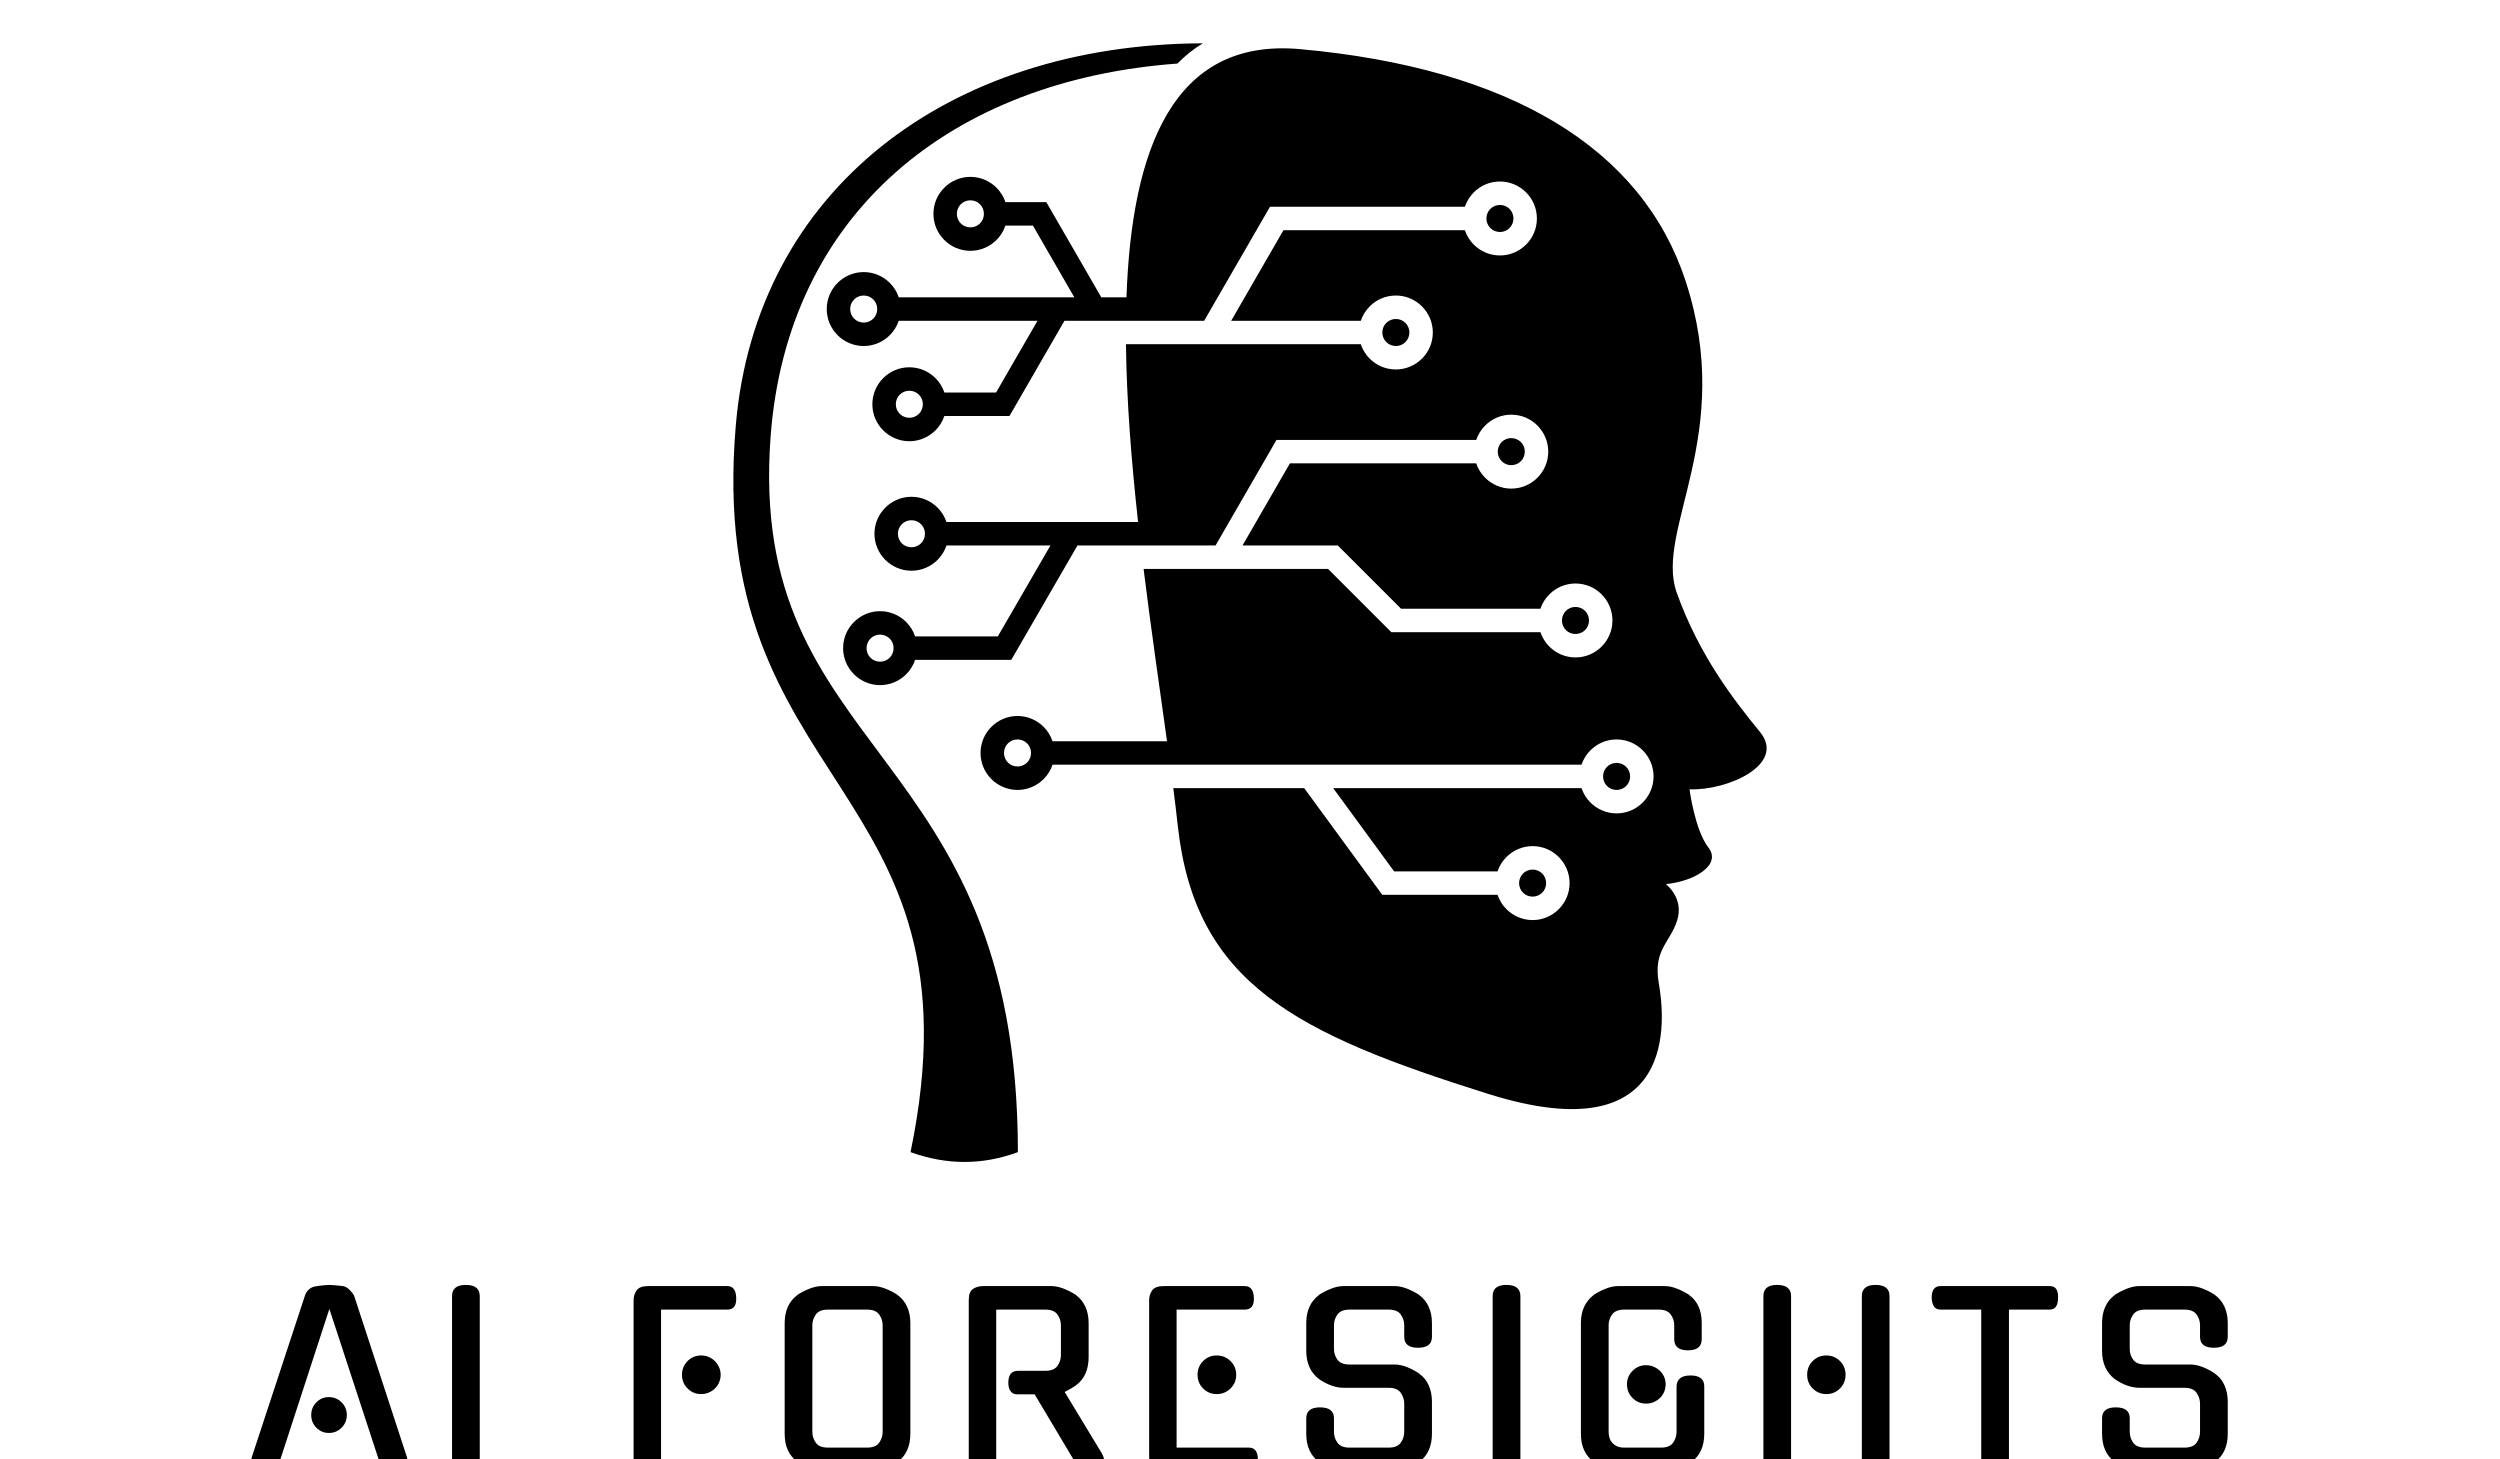
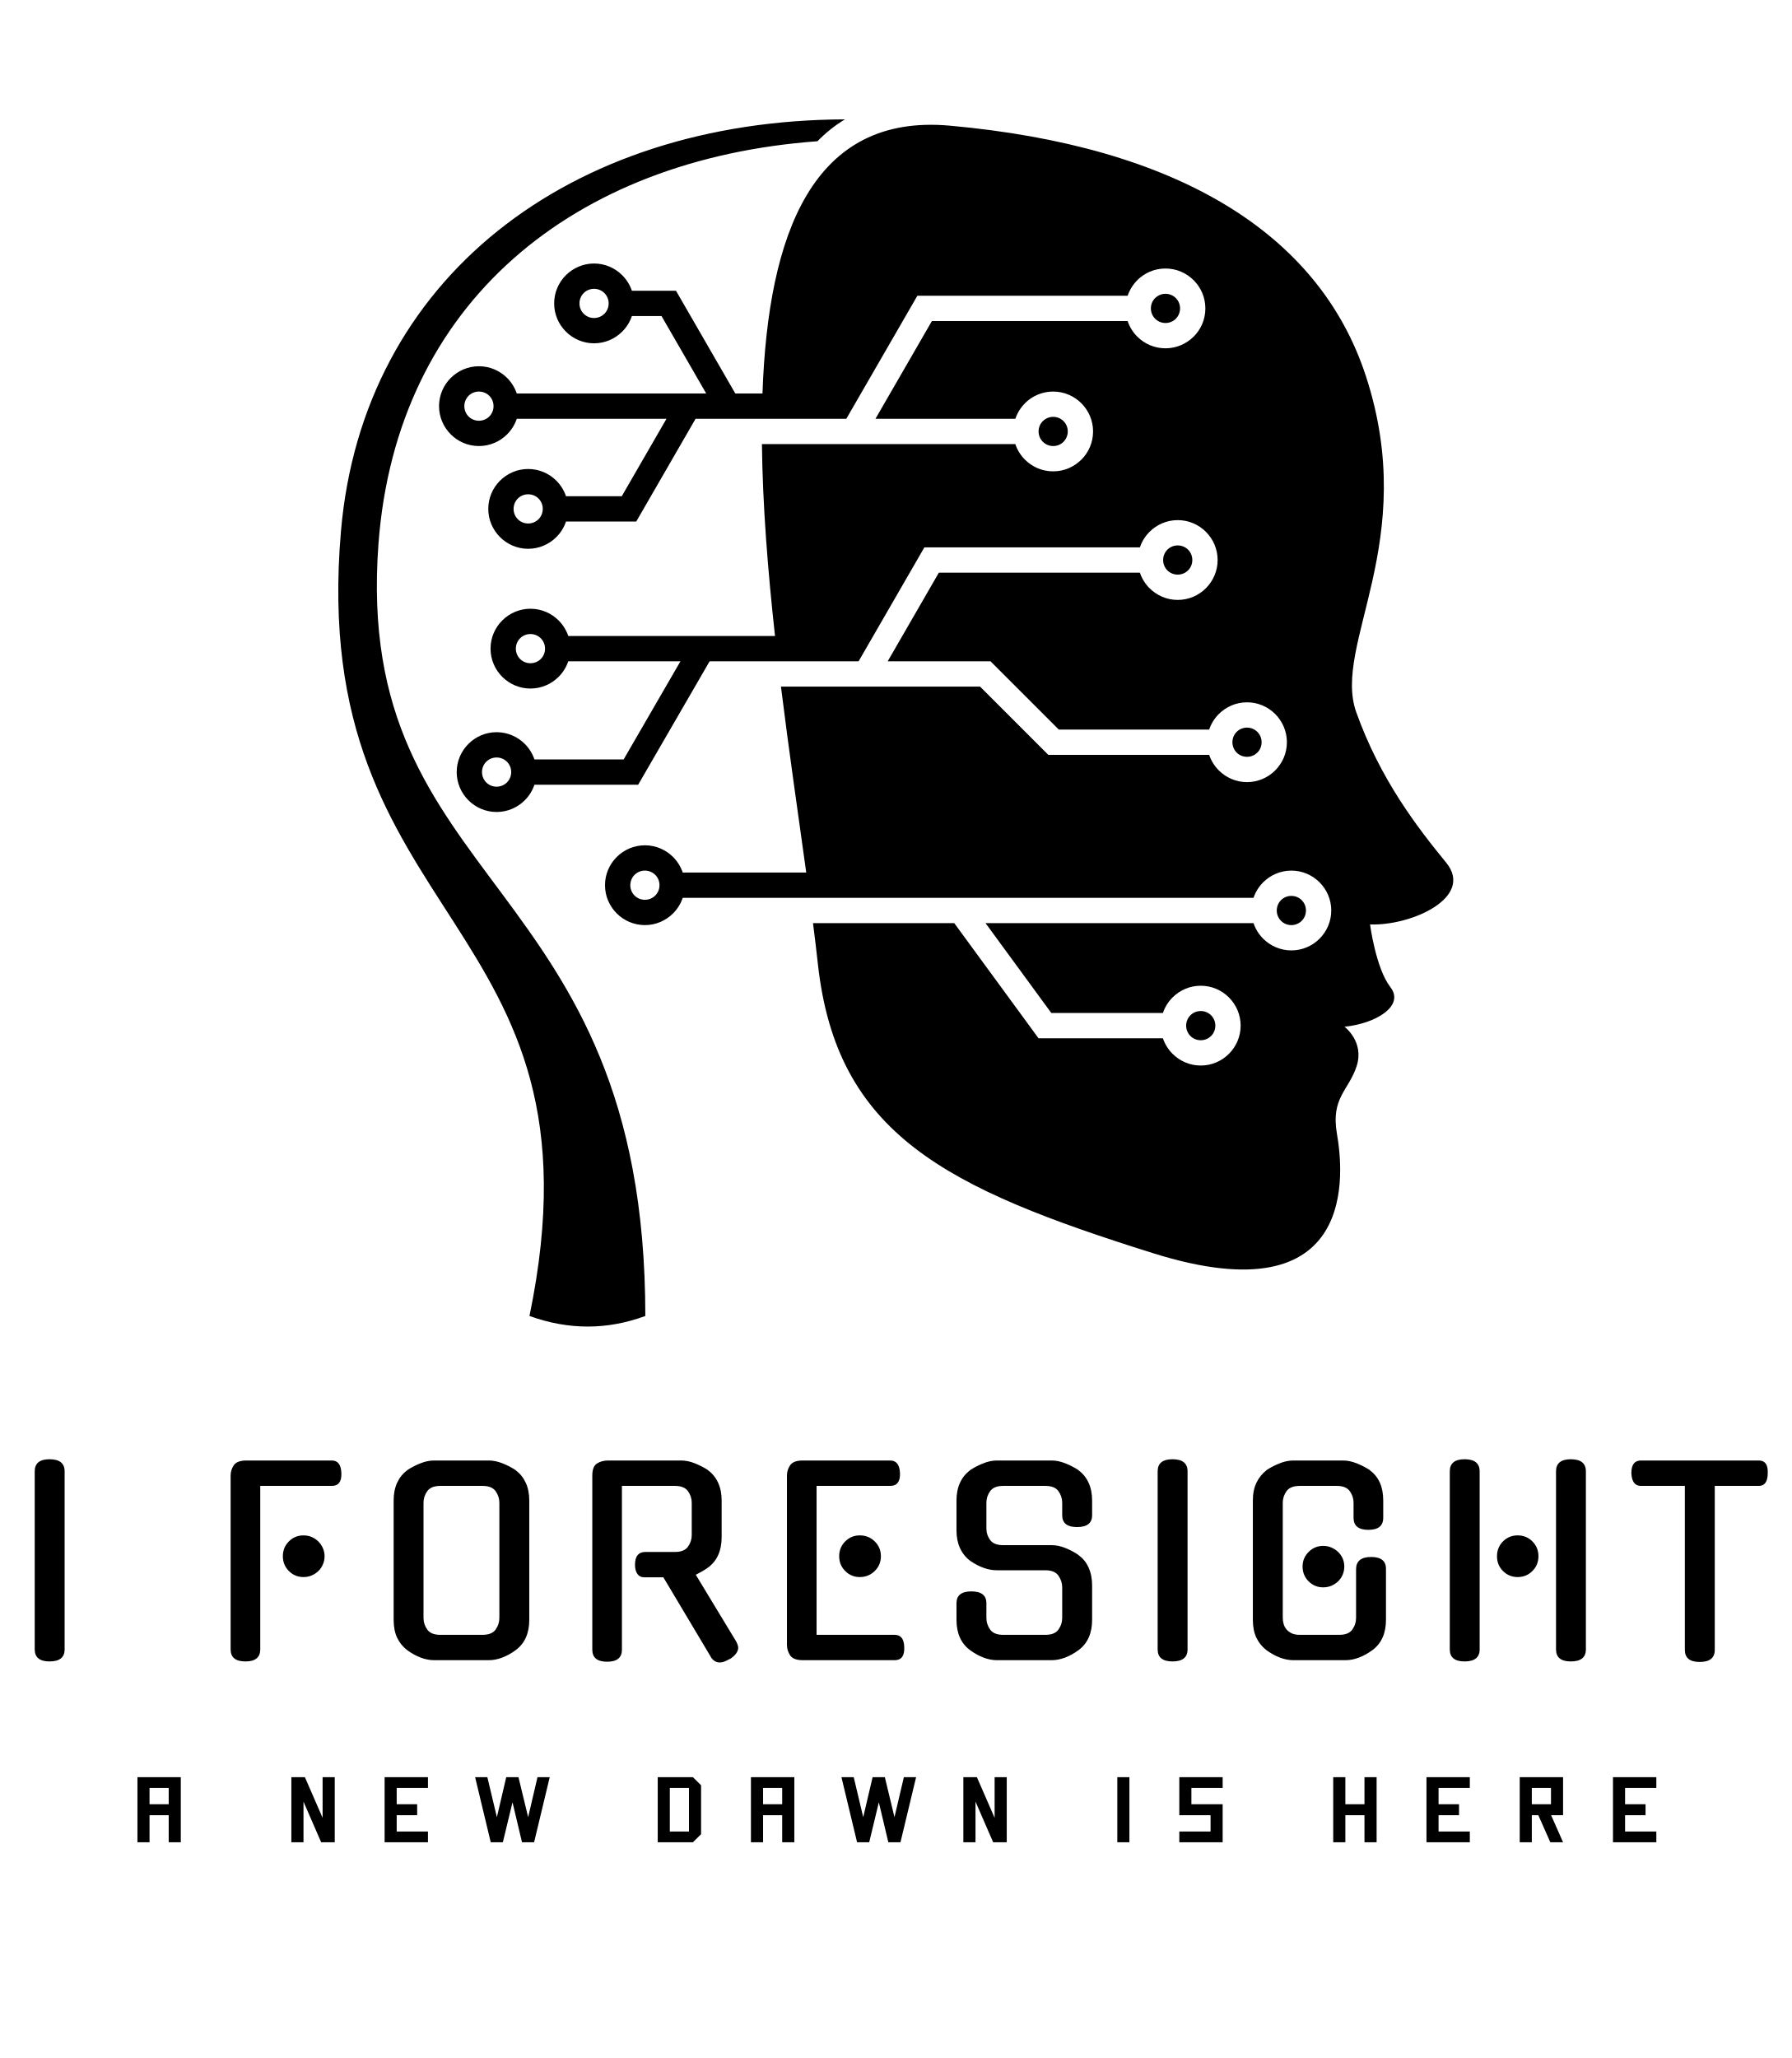
- <svg xmlns="http://www.w3.org/2000/svg" version="1.1" width="960" height="560" viewBox="290 120 700 650" xml:space="preserve">
+ <svg xmlns="http://www.w3.org/2000/svg" version="1.1" viewBox="270 90 740 850" width="740" height="850" xml:space="preserve">
  <defs>
</defs>
  <g transform="matrix(1 0 0 1 640 512)" id="background-logo">

</g>
  <g transform="matrix(1.921154 0 0 1.921154 640 388.6007)" id="logo-logo">
    <g style="" paint-order="stroke">
      <g transform="matrix(1.471335 0 0 1.471335 0 0)">
        <path style="stroke: none; stroke-width: 1; stroke-dasharray: none; stroke-linecap: butt; stroke-dashoffset: 0; stroke-linejoin: miter; stroke-miterlimit: 4; fill: rgb(0,0,0); fill-rule: evenodd; opacity: 1;" paint-order="stroke" transform=" translate(-297.4656, -421.0853)" d="M 305.346 333.808 C 338.412 336.788 359.291 349.389 366.159 370.396 C 374.08 394.626 361.226 409.639 364.749 419.504 C 368.272 429.37 373.717 436.391 377.888 441.488 C 382.057 446.584 372.79 450.754 366.768 450.523 C 366.768 450.523 367.608 456.943 369.741 459.685 C 371.873 462.426 367.608 465.016 363.038 465.472 C 363.038 465.472 365.962 467.654 364.811 471.224 C 363.658 474.794 361.009 475.832 361.931 481.129 C 362.853 486.428 365.359 508.074 335.058 498.56 C 304.755 489.046 288.812 481.185 286.08 456.278 C 285.873 454.391 285.633 452.408 285.369 450.336 L 306.012 450.336 L 318.326 467.159 L 336.5 467.159 C 336.789 468.021 337.276 468.794 337.906 469.424 C 338.965 470.484 340.423 471.14 342.027 471.14 C 343.633 471.14 345.088 470.487 346.144 469.432 C 347.203 468.374 347.858 466.915 347.858 465.31 C 347.858 463.705 347.203 462.247 346.144 461.188 C 345.088 460.132 343.633 459.48 342.027 459.48 C 340.423 459.48 338.965 460.135 337.906 461.195 C 337.276 461.826 336.79 462.599 336.5 463.461 L 320.191 463.461 L 310.583 450.336 L 349.74 450.336 C 350.03 451.199 350.517 451.972 351.146 452.603 C 352.206 453.662 353.664 454.318 355.268 454.318 C 356.873 454.318 358.329 453.665 359.384 452.61 C 360.444 451.55 361.1 450.092 361.1 448.488 C 361.1 446.882 360.444 445.424 359.384 444.365 C 358.329 443.31 356.873 442.658 355.268 442.658 C 353.664 442.658 352.206 443.313 351.146 444.373 C 350.517 445.003 350.03 445.777 349.74 446.639 L 284.885 446.639 L 266.333 446.639 C 266.042 447.503 265.554 448.28 264.92 448.913 C 263.865 449.967 262.409 450.621 260.804 450.621 C 259.2 450.621 257.742 449.964 256.683 448.905 C 255.628 447.85 254.975 446.395 254.975 444.791 C 254.975 443.186 255.628 441.731 256.683 440.675 C 257.742 439.616 259.2 438.96 260.804 438.96 C 262.409 438.96 263.865 439.613 264.92 440.667 C 265.554 441.301 266.042 442.077 266.333 442.942 L 284.381 442.942 C 283.231 434.605 281.867 425.317 280.686 415.771 L 309.779 415.771 L 319.755 425.747 L 343.26 425.747 C 343.55 426.609 344.036 427.382 344.666 428.013 C 345.725 429.072 347.183 429.728 348.787 429.728 C 350.393 429.728 351.849 429.076 352.903 428.02 C 353.963 426.96 354.618 425.502 354.618 423.898 C 354.618 422.292 353.963 420.834 352.903 419.775 C 351.849 418.721 350.393 418.068 348.787 418.068 C 347.183 418.068 345.725 418.724 344.666 419.783 C 344.036 420.414 343.55 421.187 343.26 422.049 L 321.285 422.049 L 311.31 412.074 L 296.284 412.074 L 303.76 399.125 L 333.136 399.125 C 333.426 399.988 333.912 400.761 334.542 401.392 C 335.601 402.451 337.06 403.106 338.663 403.106 C 340.269 403.106 341.725 402.454 342.779 401.399 C 343.839 400.34 344.495 398.882 344.495 397.277 C 344.495 395.671 343.839 394.214 342.779 393.154 C 341.725 392.099 340.269 391.447 338.663 391.447 C 337.06 391.447 335.601 392.103 334.542 393.162 C 333.912 393.792 333.426 394.565 333.136 395.428 L 301.644 395.428 L 292.033 412.074 L 289.619 412.074 L 280.239 412.074 L 270.262 412.074 L 259.819 430.112 L 244.663 430.112 C 244.373 430.976 243.883 431.752 243.25 432.385 C 242.194 433.44 240.739 434.093 239.133 434.093 C 237.529 434.093 236.071 433.437 235.013 432.377 C 233.958 431.323 233.305 429.868 233.305 428.263 C 233.305 426.659 233.958 425.204 235.013 424.148 C 236.071 423.088 237.529 422.433 239.133 422.433 C 240.739 422.433 242.194 423.085 243.25 424.14 C 243.883 424.774 244.373 425.549 244.663 426.415 L 257.698 426.415 L 266 412.074 L 249.608 412.074 C 249.317 412.938 248.828 413.714 248.194 414.347 C 247.139 415.402 245.684 416.055 244.078 416.055 C 242.474 416.055 241.016 415.399 239.958 414.34 C 238.902 413.285 238.25 411.83 238.25 410.225 C 238.25 408.621 238.902 407.166 239.958 406.11 C 241.016 405.051 242.474 404.395 244.078 404.395 C 245.684 404.395 247.139 405.048 248.194 406.103 C 248.828 406.736 249.317 407.512 249.608 408.376 L 279.818 408.376 C 278.773 398.88 278.008 389.312 277.906 380.339 L 314.934 380.339 C 315.224 381.205 315.711 381.981 316.342 382.613 C 317.397 383.667 318.854 384.32 320.464 384.32 C 322.067 384.32 323.524 383.666 324.583 382.608 L 324.587 382.613 C 325.642 381.558 326.294 380.1 326.294 378.49 C 326.294 376.89 325.642 375.434 324.587 374.375 L 324.579 374.368 C 323.521 373.313 322.065 372.661 320.464 372.661 C 318.854 372.661 317.397 373.313 316.342 374.368 L 316.346 374.372 C 315.714 375.004 315.227 375.779 314.937 376.642 L 294.496 376.642 L 302.742 362.36 L 331.345 362.36 C 331.634 363.227 332.121 364.002 332.753 364.633 C 333.808 365.688 335.266 366.341 336.875 366.341 C 338.478 366.341 339.935 365.687 340.993 364.63 L 340.997 364.633 C 342.052 363.579 342.704 362.121 342.704 360.511 C 342.704 358.911 342.052 357.455 340.997 356.396 L 340.989 356.39 C 339.931 355.334 338.476 354.682 336.875 354.682 C 335.266 354.682 333.808 355.334 332.753 356.39 L 332.756 356.393 C 332.125 357.026 331.637 357.8 331.347 358.663 L 300.618 358.663 L 290.237 376.642 L 286.77 376.642 L 277.904 376.642 L 268.208 376.642 L 259.541 391.653 L 249.277 391.653 C 248.986 392.518 248.498 393.294 247.863 393.927 C 246.809 394.982 245.353 395.635 243.747 395.635 C 242.143 395.635 240.686 394.979 239.626 393.919 C 238.572 392.864 237.919 391.409 237.919 389.805 C 237.919 388.201 238.572 386.745 239.626 385.69 C 240.686 384.63 242.143 383.975 243.747 383.975 C 245.353 383.975 246.809 384.627 247.863 385.682 C 248.498 386.316 248.986 387.092 249.277 387.956 L 257.425 387.956 L 263.958 376.642 L 242.082 376.642 C 241.791 377.506 241.302 378.282 240.668 378.916 C 239.613 379.97 238.157 380.623 236.552 380.623 C 234.948 380.623 233.49 379.967 232.431 378.908 C 231.376 377.853 230.724 376.397 230.724 374.793 C 230.724 373.188 231.376 371.733 232.431 370.678 C 233.49 369.619 234.948 368.963 236.552 368.963 C 238.157 368.963 239.613 369.616 240.668 370.67 C 241.302 371.304 241.791 372.08 242.082 372.944 L 269.766 372.944 L 263.234 361.63 L 258.904 361.63 C 258.613 362.495 258.124 363.271 257.49 363.904 C 256.435 364.958 254.979 365.611 253.374 365.611 C 251.77 365.611 250.312 364.956 249.253 363.896 C 248.198 362.841 247.546 361.386 247.546 359.781 C 247.546 358.176 248.198 356.722 249.253 355.667 C 250.312 354.607 251.77 353.951 253.374 353.951 C 254.979 353.951 256.435 354.604 257.49 355.659 C 258.124 356.292 258.613 357.068 258.904 357.933 L 265.349 357.933 L 274.017 372.944 L 277.986 372.944 C 278.803 349.565 285.336 332.005 305.346 333.808 L 305.346 333.808 z M 286.02 336.085 C 250.457 338.687 224.515 359.608 221.875 394.884 C 218.077 445.642 260.867 443 260.867 507.733 C 255.337 509.775 249.697 509.818 243.939 507.733 C 256.092 449.051 211.379 451.031 216.394 393.035 C 219.583 356.143 249.75 333.032 290.037 332.89 C 288.566 333.774 287.23 334.845 286.02 336.085 L 286.02 336.085 z M 254.891 358.272 C 254.505 357.887 253.969 357.649 253.374 357.649 C 252.781 357.649 252.248 357.885 251.867 358.266 C 251.481 358.651 251.243 359.187 251.243 359.781 C 251.243 360.375 251.481 360.911 251.867 361.296 C 252.248 361.678 252.781 361.914 253.374 361.914 C 253.969 361.914 254.505 361.675 254.891 361.29 C 255.272 360.909 255.508 360.375 255.508 359.781 C 255.508 359.187 255.272 358.654 254.891 358.272 L 254.891 358.272 z M 238.069 373.285 C 237.683 372.899 237.147 372.661 236.552 372.661 C 235.959 372.661 235.426 372.896 235.045 373.278 C 234.66 373.663 234.421 374.199 234.421 374.793 C 234.421 375.387 234.66 375.923 235.045 376.308 C 235.426 376.689 235.959 376.925 236.552 376.925 C 237.147 376.925 237.683 376.687 238.069 376.301 C 238.45 375.92 238.686 375.387 238.686 374.793 C 238.686 374.199 238.45 373.666 238.069 373.285 L 238.069 373.285 z M 245.264 388.296 C 244.878 387.911 244.342 387.672 243.747 387.672 C 243.154 387.672 242.622 387.908 242.24 388.29 C 241.855 388.675 241.617 389.211 241.617 389.805 C 241.617 390.399 241.855 390.935 242.24 391.32 C 242.622 391.701 243.154 391.938 243.747 391.938 C 244.342 391.938 244.878 391.699 245.264 391.313 C 245.646 390.932 245.881 390.399 245.881 389.805 C 245.881 389.211 245.646 388.678 245.264 388.296 L 245.264 388.296 z M 245.595 408.716 C 245.209 408.331 244.673 408.092 244.078 408.092 C 243.485 408.092 242.952 408.329 242.571 408.71 C 242.186 409.095 241.947 409.631 241.947 410.225 C 241.947 410.819 242.186 411.355 242.571 411.74 C 242.952 412.122 243.485 412.357 244.078 412.357 C 244.673 412.357 245.209 412.119 245.595 411.733 C 245.976 411.352 246.212 410.819 246.212 410.225 C 246.212 409.631 245.976 409.098 245.595 408.716 L 245.595 408.716 z M 240.65 426.754 C 240.265 426.369 239.729 426.13 239.133 426.13 C 238.541 426.13 238.007 426.367 237.626 426.748 C 237.241 427.133 237.002 427.668 237.002 428.263 C 237.002 428.857 237.241 429.393 237.626 429.778 C 238.007 430.16 238.541 430.395 239.133 430.395 C 239.729 430.395 240.265 430.157 240.65 429.771 C 241.031 429.39 241.268 428.857 241.268 428.263 C 241.268 427.669 241.031 427.135 240.65 426.754 L 240.65 426.754 z M 262.32 443.282 C 261.935 442.896 261.398 442.658 260.804 442.658 C 260.21 442.658 259.678 442.894 259.297 443.275 C 258.912 443.661 258.673 444.196 258.673 444.791 C 258.673 445.384 258.912 445.92 259.297 446.305 C 259.678 446.687 260.21 446.922 260.804 446.922 C 261.398 446.922 261.935 446.684 262.32 446.298 C 262.702 445.917 262.938 445.384 262.938 444.791 C 262.938 444.197 262.702 443.663 262.32 443.282 L 262.32 443.282 z M 343.544 463.801 C 343.158 463.417 342.622 463.177 342.027 463.177 C 341.434 463.177 340.901 463.414 340.521 463.794 C 340.135 464.18 339.896 464.716 339.896 465.31 C 339.896 465.904 340.135 466.44 340.521 466.825 C 340.901 467.207 341.434 467.443 342.027 467.443 C 342.622 467.443 343.158 467.204 343.544 466.818 C 343.926 466.437 344.161 465.904 344.161 465.31 C 344.161 464.716 343.926 464.183 343.544 463.801 L 343.544 463.801 z M 356.784 446.979 C 356.399 446.593 355.862 446.355 355.268 446.355 C 354.675 446.355 354.142 446.591 353.761 446.972 C 353.375 447.358 353.137 447.894 353.137 448.488 C 353.137 449.082 353.375 449.618 353.761 450.002 C 354.142 450.384 354.675 450.621 355.268 450.621 C 355.862 450.621 356.399 450.381 356.784 449.996 C 357.166 449.615 357.402 449.082 357.402 448.488 C 357.402 447.894 357.166 447.361 356.784 446.979 L 356.784 446.979 z M 350.304 422.389 C 349.918 422.004 349.382 421.765 348.787 421.765 C 348.194 421.765 347.661 422.001 347.28 422.382 C 346.895 422.768 346.656 423.303 346.656 423.898 C 346.656 424.492 346.895 425.028 347.28 425.414 C 347.661 425.794 348.194 426.031 348.787 426.031 C 349.382 426.031 349.918 425.792 350.304 425.407 C 350.686 425.025 350.921 424.492 350.921 423.898 C 350.921 423.304 350.686 422.77 350.304 422.389 L 350.304 422.389 z M 340.18 395.768 C 339.794 395.383 339.258 395.144 338.663 395.144 C 338.07 395.144 337.537 395.38 337.156 395.761 C 336.771 396.146 336.532 396.683 336.532 397.277 C 336.532 397.871 336.771 398.407 337.156 398.792 C 337.537 399.173 338.07 399.409 338.663 399.409 C 339.258 399.409 339.794 399.17 340.18 398.785 C 340.562 398.404 340.797 397.871 340.797 397.277 C 340.797 396.683 340.562 396.149 340.18 395.768 L 340.18 395.768 z M 321.973 376.975 C 321.591 376.594 321.058 376.358 320.464 376.358 C 319.875 376.358 319.342 376.597 318.956 376.982 L 318.949 376.982 C 318.568 377.364 318.332 377.896 318.332 378.49 C 318.332 379.08 318.57 379.613 318.956 379.999 C 319.342 380.384 319.875 380.623 320.464 380.623 C 321.058 380.623 321.591 380.387 321.973 380.005 L 321.973 379.999 C 322.358 379.613 322.597 379.08 322.597 378.49 C 322.597 377.896 322.36 377.364 321.979 376.982 L 321.973 376.975 L 321.973 376.975 z M 338.383 358.996 C 338.001 358.615 337.468 358.379 336.875 358.379 C 336.286 358.379 335.753 358.618 335.366 359.003 L 335.359 359.003 C 334.978 359.385 334.742 359.918 334.742 360.511 C 334.742 361.101 334.98 361.634 335.366 362.02 C 335.753 362.406 336.286 362.644 336.875 362.644 C 337.468 362.644 338.001 362.408 338.383 362.027 L 338.383 362.02 C 338.769 361.634 339.007 361.101 339.007 360.511 C 339.007 359.918 338.771 359.385 338.39 359.003 L 338.383 358.996 L 338.383 358.996 z" stroke-linecap="round" />
      </g>
    </g>
  </g>
  <g transform="matrix(1.921154 0 0 1.921154 635.0204 734.668)" id="text-logo">
    <g style="" paint-order="stroke">
      <g transform="matrix(1 0 0 1 0 0)" id="text-logo-path-0">
        <path style="stroke: none; stroke-width: 0; stroke-dasharray: none; stroke-linecap: butt; stroke-dashoffset: 0; stroke-linejoin: miter; stroke-miterlimit: 4; fill: rgb(0,0,0); fill-rule: nonzero; opacity: 1;" paint-order="stroke" transform=" translate(-229.517, 21.305)" d="M 30.4 -1.3 L 18.52 -37.58 L 6.7 -1.3 L 6.7 -1.35 Q 6.37 -0.54 5.8 -0.03 Q 5.24 0.49 4.43 0.49 L 4.43 0.49 Q 4 0.49 3.59 0.4 Q 3.19 0.32 2.75 0.22 L 2.75 0.22 L 2.81 0.22 Q -0.27 -0.76 0.54 -3.24 L 0.54 -3.24 L 12.85 -40.66 Q 13.12 -41.53 13.8 -42.12 Q 14.47 -42.71 15.39 -42.82 L 15.39 -42.82 Q 16.31 -42.98 17.17 -43.06 Q 18.04 -43.15 18.52 -43.15 L 18.52 -43.15 Q 19.01 -43.15 19.87 -43.06 Q 20.74 -42.98 21.65 -42.88 L 21.65 -42.88 Q 22.41 -42.77 23.14 -42.07 Q 23.87 -41.36 24.25 -40.66 L 24.25 -40.66 Q 27.27 -31.37 30.38 -21.95 Q 33.48 -12.53 36.5 -3.24 L 36.5 -3.24 Q 37.26 -0.76 34.24 0.22 L 34.24 0.22 Q 33.8 0.32 33.45 0.4 Q 33.1 0.49 32.67 0.49 L 32.67 0.49 Q 31.91 0.49 31.29 -0.03 Q 30.67 -0.54 30.4 -1.35 L 30.4 -1.35 L 30.4 -1.3 Z M 22.57 -12.96 L 22.57 -12.96 Q 22.57 -11.23 21.36 -10.02 Q 20.14 -8.8 18.41 -8.8 L 18.41 -8.8 Q 16.69 -8.8 15.5 -10.02 Q 14.31 -11.23 14.31 -12.96 L 14.31 -12.96 Q 14.31 -14.69 15.5 -15.9 Q 16.69 -17.12 18.41 -17.12 L 18.41 -17.12 Q 20.14 -17.12 21.36 -15.9 Q 22.57 -14.69 22.57 -12.96 Z M 53.41 -40.55 L 53.41 -2.27 Q 53.41 0.32 50.17 0.32 L 50.17 0.32 Q 46.98 0.32 46.98 -2.27 L 46.98 -2.27 L 46.98 -40.55 Q 46.98 -43.15 50.17 -43.15 L 50.17 -43.15 Q 53.41 -43.15 53.41 -40.55 L 53.41 -40.55 Z M 95.47 -37.42 L 95.47 -2.27 Q 95.47 0.32 92.29 0.32 L 92.29 0.32 Q 89.1 0.32 89.1 -2.27 L 89.1 -2.27 L 89.1 -39.64 Q 89.1 -40.88 89.8 -41.88 Q 90.5 -42.88 92.5 -42.88 L 92.5 -42.88 L 110.86 -42.88 Q 112.81 -42.88 112.91 -40.18 L 112.91 -40.18 Q 113.02 -37.42 110.86 -37.42 L 110.86 -37.42 L 95.47 -37.42 Z M 109.3 -22.3 L 109.3 -22.3 Q 109.3 -21.38 108.94 -20.55 Q 108.59 -19.71 107.97 -19.12 Q 107.35 -18.52 106.54 -18.17 Q 105.73 -17.82 104.76 -17.82 L 104.76 -17.82 Q 102.92 -17.82 101.63 -19.12 Q 100.33 -20.41 100.33 -22.3 L 100.33 -22.3 Q 100.33 -24.19 101.63 -25.49 Q 102.92 -26.78 104.76 -26.78 L 104.76 -26.78 Q 105.73 -26.78 106.54 -26.43 Q 107.35 -26.08 107.97 -25.46 Q 108.59 -24.84 108.94 -24.03 Q 109.3 -23.22 109.3 -22.3 Z M 132.84 -42.88 L 144.61 -42.88 Q 146.02 -42.88 147.53 -42.28 Q 149.04 -41.69 150.44 -40.77 L 150.44 -40.77 L 150.39 -40.77 Q 151.79 -39.74 152.55 -38.1 Q 153.31 -36.45 153.31 -34.29 L 153.31 -34.29 L 153.31 -8.64 Q 153.31 -4.27 150.39 -2.11 L 150.39 -2.11 Q 148.99 -1.08 147.5 -0.51 Q 146.02 0.05 144.61 0.05 L 144.61 0.05 L 132.84 0.05 Q 131.44 0.05 129.95 -0.51 Q 128.47 -1.08 127.06 -2.11 L 127.06 -2.11 Q 125.66 -3.19 124.9 -4.78 Q 124.15 -6.37 124.15 -8.64 L 124.15 -8.64 L 124.15 -34.29 Q 124.15 -36.45 124.9 -38.1 Q 125.66 -39.74 127.06 -40.77 L 127.06 -40.77 L 127.01 -40.77 Q 128.41 -41.69 129.92 -42.28 Q 131.44 -42.88 132.84 -42.88 L 132.84 -42.88 Z M 134.19 -5.4 L 143.26 -5.4 Q 145.26 -5.4 146.07 -6.53 Q 146.88 -7.67 146.88 -9.07 L 146.88 -9.07 L 146.88 -33.8 Q 146.88 -35.15 146.07 -36.29 Q 145.26 -37.42 143.26 -37.42 L 143.26 -37.42 L 134.19 -37.42 Q 132.19 -37.42 131.38 -36.29 Q 130.57 -35.15 130.57 -33.8 L 130.57 -33.8 L 130.57 -9.07 Q 130.57 -7.67 131.38 -6.53 Q 132.19 -5.4 134.19 -5.4 L 134.19 -5.4 Z M 192.35 -0.65 L 182.14 -17.77 L 177.98 -17.77 Q 177.07 -17.77 176.55 -18.5 Q 176.04 -19.22 176.04 -20.47 L 176.04 -20.47 Q 176.04 -23.22 178.31 -23.22 L 178.31 -23.22 L 184.63 -23.22 Q 186.62 -23.22 187.43 -24.35 Q 188.24 -25.49 188.24 -26.84 L 188.24 -26.84 L 188.24 -33.8 Q 188.24 -35.15 187.43 -36.29 Q 186.62 -37.42 184.63 -37.42 L 184.63 -37.42 L 173.23 -37.42 L 173.23 -2.21 Q 173.23 0.38 170.05 0.38 L 170.05 0.38 Q 166.86 0.38 166.86 -2.21 L 166.86 -2.21 L 166.86 -39.64 Q 166.86 -41.58 167.86 -42.23 Q 168.86 -42.88 170.26 -42.88 L 170.26 -42.88 L 185.98 -42.88 Q 187.38 -42.88 188.89 -42.28 Q 190.4 -41.69 191.81 -40.77 L 191.81 -40.77 L 191.75 -40.77 Q 193.16 -39.74 193.91 -38.1 Q 194.67 -36.45 194.67 -34.29 L 194.67 -34.29 L 194.67 -26.41 Q 194.67 -22.03 191.75 -19.87 L 191.75 -19.87 Q 191.16 -19.44 190.49 -19.06 Q 189.81 -18.68 189.11 -18.31 L 189.11 -18.31 L 197.75 -4.05 Q 197.91 -3.78 198.07 -3.35 Q 198.23 -2.92 198.23 -2.65 L 198.23 -2.65 Q 198.23 -1.35 196.4 -0.16 L 196.4 -0.16 L 196.4 -0.22 Q 195.16 0.54 194.29 0.54 L 194.29 0.54 Q 193.05 0.54 192.29 -0.7 L 192.29 -0.7 L 192.35 -0.65 Z M 231.88 0.05 L 212.11 0.05 Q 210.11 0.05 209.41 -0.97 Q 208.71 -2 208.71 -3.24 L 208.71 -3.24 L 208.71 -39.64 Q 208.71 -40.88 209.41 -41.88 Q 210.11 -42.88 212.11 -42.88 L 212.11 -42.88 L 230.9 -42.88 Q 232.9 -42.88 233.01 -40.18 L 233.01 -40.18 Q 233.12 -37.42 230.9 -37.42 L 230.9 -37.42 L 215.08 -37.42 L 215.08 -5.4 L 231.88 -5.4 Q 233.87 -5.4 233.93 -2.75 L 233.93 -2.75 Q 234.04 0.05 231.88 0.05 L 231.88 0.05 Z M 228.91 -22.3 L 228.91 -22.3 Q 228.91 -20.41 227.58 -19.12 Q 226.26 -17.82 224.37 -17.82 L 224.37 -17.82 Q 222.53 -17.82 221.24 -19.12 Q 219.94 -20.41 219.94 -22.3 L 219.94 -22.3 Q 219.94 -24.19 221.24 -25.49 Q 222.53 -26.78 224.37 -26.78 L 224.37 -26.78 Q 226.26 -26.78 227.58 -25.49 Q 228.91 -24.19 228.91 -22.3 Z M 255.2 -24.68 L 265.63 -24.68 Q 267.03 -24.68 268.54 -24.08 Q 270.05 -23.49 271.46 -22.52 L 271.46 -22.52 L 271.4 -22.52 Q 272.81 -21.55 273.56 -19.87 Q 274.32 -18.2 274.32 -16.04 L 274.32 -16.04 L 274.32 -8.64 Q 274.32 -4.27 271.4 -2.11 L 271.4 -2.11 Q 270 -1.08 268.52 -0.51 Q 267.03 0.05 265.63 0.05 L 265.63 0.05 L 253.85 0.05 Q 252.45 0.05 250.97 -0.51 Q 249.48 -1.08 248.08 -2.11 L 248.08 -2.11 Q 245.16 -4.27 245.16 -8.64 L 245.16 -8.64 L 245.16 -12.2 Q 245.16 -14.74 248.35 -14.74 L 248.35 -14.74 Q 251.59 -14.74 251.59 -12.2 L 251.59 -12.2 L 251.59 -9.07 Q 251.59 -7.67 252.4 -6.53 Q 253.21 -5.4 255.2 -5.4 L 255.2 -5.4 L 264.28 -5.4 Q 266.27 -5.4 267.08 -6.53 Q 267.89 -7.67 267.89 -9.07 L 267.89 -9.07 L 267.89 -15.61 Q 267.89 -16.96 267.08 -18.12 Q 266.27 -19.28 264.28 -19.28 L 264.28 -19.28 L 253.85 -19.28 Q 251.05 -19.28 248.08 -21.33 L 248.08 -21.33 Q 245.16 -23.6 245.16 -27.86 L 245.16 -27.86 L 245.16 -34.29 Q 245.16 -36.45 245.92 -38.1 Q 246.67 -39.74 248.08 -40.77 L 248.08 -40.77 L 248.02 -40.77 Q 249.43 -41.69 250.94 -42.28 Q 252.45 -42.88 253.85 -42.88 L 253.85 -42.88 L 265.63 -42.88 Q 267.03 -42.88 268.54 -42.28 Q 270.05 -41.69 271.46 -40.77 L 271.46 -40.77 L 271.4 -40.77 Q 272.81 -39.74 273.56 -38.1 Q 274.32 -36.45 274.32 -34.29 L 274.32 -34.29 L 274.32 -31.1 Q 274.32 -28.57 271.08 -28.57 L 271.08 -28.57 Q 267.89 -28.57 267.89 -31.1 L 267.89 -31.1 L 267.89 -33.8 Q 267.89 -35.15 267.08 -36.29 Q 266.27 -37.42 264.28 -37.42 L 264.28 -37.42 L 255.2 -37.42 Q 253.21 -37.42 252.4 -36.29 Q 251.59 -35.15 251.59 -33.8 L 251.59 -33.8 L 251.59 -28.3 Q 251.59 -26.89 252.4 -25.79 Q 253.21 -24.68 255.2 -24.68 L 255.2 -24.68 Z M 294.84 -40.55 L 294.84 -2.27 Q 294.84 0.32 291.6 0.32 L 291.6 0.32 Q 288.41 0.32 288.41 -2.27 L 288.41 -2.27 L 288.41 -40.55 Q 288.41 -43.15 291.6 -43.15 L 291.6 -43.15 Q 294.84 -43.15 294.84 -40.55 L 294.84 -40.55 Z M 331.07 -9.07 L 331.07 -19.49 Q 331.07 -22.14 334.31 -22.14 L 334.31 -22.14 Q 337.5 -22.14 337.5 -19.6 L 337.5 -19.6 L 337.5 -8.64 Q 337.5 -4.27 334.58 -2.11 L 334.58 -2.11 Q 333.18 -1.08 331.69 -0.51 Q 330.21 0.05 328.81 0.05 L 328.81 0.05 L 317.57 0.05 Q 316.17 0.05 314.69 -0.51 Q 313.2 -1.08 311.8 -2.11 L 311.8 -2.11 Q 310.39 -3.19 309.64 -4.78 Q 308.88 -6.37 308.88 -8.64 L 308.88 -8.64 L 308.88 -34.29 Q 308.88 -36.5 309.66 -38.12 Q 310.45 -39.74 311.8 -40.77 L 311.8 -40.77 L 311.74 -40.77 Q 313.15 -41.69 314.66 -42.28 Q 316.17 -42.88 317.57 -42.88 L 317.57 -42.88 L 328.27 -42.88 Q 329.67 -42.88 331.18 -42.28 Q 332.69 -41.69 334.1 -40.77 L 334.1 -40.77 L 334.04 -40.77 Q 336.91 -38.66 336.91 -34.29 L 336.91 -34.29 L 336.91 -30.56 Q 336.91 -27.97 333.72 -27.97 L 333.72 -27.97 Q 330.53 -27.97 330.53 -30.56 L 330.53 -30.56 L 330.53 -33.8 Q 330.53 -35.15 329.72 -36.29 Q 328.91 -37.42 326.92 -37.42 L 326.92 -37.42 L 318.98 -37.42 Q 316.93 -37.42 316.12 -36.29 Q 315.31 -35.15 315.31 -33.8 L 315.31 -33.8 L 315.31 -9.07 Q 315.31 -8.37 315.5 -7.72 Q 315.68 -7.07 316.12 -6.56 Q 316.55 -6.05 317.25 -5.72 Q 317.95 -5.4 318.98 -5.4 L 318.98 -5.4 L 327.46 -5.4 Q 329.45 -5.4 330.26 -6.53 Q 331.07 -7.67 331.07 -9.07 L 331.07 -9.07 Z M 328.54 -20.09 L 328.54 -20.09 Q 328.54 -19.17 328.19 -18.33 Q 327.83 -17.5 327.21 -16.9 Q 326.59 -16.31 325.78 -15.96 Q 324.97 -15.61 324 -15.61 L 324 -15.61 Q 322.16 -15.61 320.87 -16.9 Q 319.57 -18.2 319.57 -20.09 L 319.57 -20.09 Q 319.57 -21.92 320.87 -23.22 Q 322.16 -24.52 324 -24.52 L 324 -24.52 Q 324.97 -24.52 325.78 -24.16 Q 326.59 -23.81 327.21 -23.22 Q 327.83 -22.63 328.19 -21.82 Q 328.54 -21.01 328.54 -20.09 Z M 374.06 -2.27 L 374.06 -40.55 Q 374.06 -43.15 377.24 -43.15 L 377.24 -43.15 Q 380.48 -43.15 380.48 -40.55 L 380.48 -40.55 L 380.48 -2.27 Q 380.48 0.32 377.24 0.32 L 377.24 0.32 Q 374.06 0.32 374.06 -2.27 L 374.06 -2.27 Z M 357.64 -40.55 L 357.64 -2.27 Q 357.64 0.32 354.4 0.32 L 354.4 0.32 Q 351.22 0.32 351.22 -2.27 L 351.22 -2.27 L 351.22 -40.55 Q 351.22 -43.15 354.4 -43.15 L 354.4 -43.15 Q 357.64 -43.15 357.64 -40.55 L 357.64 -40.55 Z M 370.28 -22.3 L 370.28 -22.3 Q 370.28 -20.41 368.98 -19.12 Q 367.69 -17.82 365.8 -17.82 L 365.8 -17.82 Q 363.96 -17.82 362.66 -19.12 Q 361.37 -20.41 361.37 -22.3 L 361.37 -22.3 Q 361.37 -24.19 362.66 -25.49 Q 363.96 -26.78 365.8 -26.78 L 365.8 -26.78 Q 367.69 -26.78 368.98 -25.49 Q 370.28 -24.19 370.28 -22.3 Z M 408.19 -37.42 L 408.19 -2.16 Q 408.19 0.43 404.95 0.43 L 404.95 0.43 Q 401.76 0.43 401.76 -2.16 L 401.76 -2.16 L 401.76 -37.42 L 392.31 -37.42 Q 390.37 -37.42 390.26 -40.18 L 390.26 -40.18 Q 390.26 -42.88 392.31 -42.88 L 392.31 -42.88 L 417.64 -42.88 Q 419.69 -42.88 419.58 -40.18 L 419.58 -40.18 Q 419.58 -37.42 417.64 -37.42 L 417.64 -37.42 L 408.19 -37.42 Z M 439.83 -24.68 L 450.25 -24.68 Q 451.66 -24.68 453.17 -24.08 Q 454.68 -23.49 456.08 -22.52 L 456.08 -22.52 L 456.03 -22.52 Q 457.43 -21.55 458.19 -19.87 Q 458.95 -18.2 458.95 -16.04 L 458.95 -16.04 L 458.95 -8.64 Q 458.95 -4.27 456.03 -2.11 L 456.03 -2.11 Q 454.63 -1.08 453.14 -0.51 Q 451.66 0.05 450.25 0.05 L 450.25 0.05 L 438.48 0.05 Q 437.08 0.05 435.59 -0.51 Q 434.11 -1.08 432.7 -2.11 L 432.7 -2.11 Q 429.79 -4.27 429.79 -8.64 L 429.79 -8.64 L 429.79 -12.2 Q 429.79 -14.74 432.97 -14.74 L 432.97 -14.74 Q 436.21 -14.74 436.21 -12.2 L 436.21 -12.2 L 436.21 -9.07 Q 436.21 -7.67 437.02 -6.53 Q 437.83 -5.4 439.83 -5.4 L 439.83 -5.4 L 448.9 -5.4 Q 450.9 -5.4 451.71 -6.53 Q 452.52 -7.67 452.52 -9.07 L 452.52 -9.07 L 452.52 -15.61 Q 452.52 -16.96 451.71 -18.12 Q 450.9 -19.28 448.9 -19.28 L 448.9 -19.28 L 438.48 -19.28 Q 435.67 -19.28 432.7 -21.33 L 432.7 -21.33 Q 429.79 -23.6 429.79 -27.86 L 429.79 -27.86 L 429.79 -34.29 Q 429.79 -36.45 430.54 -38.1 Q 431.3 -39.74 432.7 -40.77 L 432.7 -40.77 L 432.65 -40.77 Q 434.05 -41.69 435.56 -42.28 Q 437.08 -42.88 438.48 -42.88 L 438.48 -42.88 L 450.25 -42.88 Q 451.66 -42.88 453.17 -42.28 Q 454.68 -41.69 456.08 -40.77 L 456.08 -40.77 L 456.03 -40.77 Q 457.43 -39.74 458.19 -38.1 Q 458.95 -36.45 458.95 -34.29 L 458.95 -34.29 L 458.95 -31.1 Q 458.95 -28.57 455.71 -28.57 L 455.71 -28.57 Q 452.52 -28.57 452.52 -31.1 L 452.52 -31.1 L 452.52 -33.8 Q 452.52 -35.15 451.71 -36.29 Q 450.9 -37.42 448.9 -37.42 L 448.9 -37.42 L 439.83 -37.42 Q 437.83 -37.42 437.02 -36.29 Q 436.21 -35.15 436.21 -33.8 L 436.21 -33.8 L 436.21 -28.3 Q 436.21 -26.89 437.02 -25.79 Q 437.83 -24.68 439.83 -24.68 L 439.83 -24.68 Z" stroke-linecap="round" />
      </g>
    </g>
  </g>
  <g transform="matrix(1.921154 0 0 1.921154 640.4572 837.4592)" id="tagline-cfa4ee1c-9c52-4668-856b-42d7b6b42fe4-logo">
    <g style="" paint-order="stroke">
      <g transform="matrix(1 0 0 1 -5.684342e-14 0)" id="tagline-cfa4ee1c-9c52-4668-856b-42d7b6b42fe4-logo-path-0">
        <path style="stroke: rgb(255,255,255); stroke-width: 0; stroke-dasharray: none; stroke-linecap: butt; stroke-dashoffset: 0; stroke-linejoin: miter; stroke-miterlimit: 4; fill: rgb(0,0,0); fill-rule: nonzero; opacity: 1;" paint-order="stroke" transform=" translate(-164.46, 7)" d="M 1.18 -14 L 1.18 0 L 3.78 0 L 3.78 -5.82 L 7.9 -5.82 L 7.9 0 L 10.5 0 L 10.5 -14 Z M 3.78 -11.68 L 7.9 -11.68 L 7.9 -8.18 L 3.78 -8.18 Z M 34.27 -14 L 34.27 0 L 36.88 0 L 36.88 -8.74 L 40.68 0 L 43.6 0 L 43.6 -14 L 40.99 -14 L 40.99 -5.26 L 37.18 -14 Z M 54.32 -14 L 54.32 0 L 63.64 0 L 63.64 -2.32 L 56.92 -2.32 L 56.92 -5.82 L 61.32 -5.82 L 61.32 -8.18 L 56.92 -8.18 L 56.92 -11.68 L 63.64 -11.68 L 63.64 -14 Z M 73.78 -14 L 77.14 0 L 79.74 0 L 81.82 -8.6 L 83.86 0 L 86.46 0 L 89.82 -14 L 87.19 -14 L 85.18 -5.4 L 83.1 -14 L 80.47 -14 L 78.46 -5.4 L 76.41 -14 Z M 113.04 -14 L 113.04 0 L 120.6 0 L 122.36 -1.74 L 122.36 -12.26 L 120.6 -14 Z M 115.64 -11.68 L 119.76 -11.68 L 119.76 -2.32 L 115.64 -2.32 Z M 133.08 -14 L 133.08 0 L 135.69 0 L 135.69 -5.82 L 139.8 -5.82 L 139.8 0 L 142.41 0 L 142.41 -14 Z M 135.69 -11.68 L 139.8 -11.68 L 139.8 -8.18 L 135.69 -8.18 Z M 152.54 -14 L 155.9 0 L 158.51 0 L 160.58 -8.6 L 162.62 0 L 165.23 0 L 168.59 -14 L 165.96 -14 L 163.94 -5.4 L 161.87 -14 L 159.24 -14 L 157.22 -5.4 L 155.18 -14 Z M 178.75 -14 L 178.75 0 L 181.36 0 L 181.36 -8.74 L 185.16 0 L 188.08 0 L 188.08 -14 L 185.47 -14 L 185.47 -5.26 L 181.66 -14 Z M 211.85 -14 L 211.85 0 L 214.45 0 L 214.45 -14 Z M 225.18 -14 L 225.18 -5.82 L 231.9 -5.82 L 231.9 -2.32 L 225.18 -2.32 L 225.18 0 L 234.5 0 L 234.5 -8.18 L 227.78 -8.18 L 227.78 -11.68 L 234.5 -11.68 L 234.5 -14 Z M 258.27 -14 L 258.27 0 L 260.88 0 L 260.88 -5.82 L 264.99 -5.82 L 264.99 0 L 267.6 0 L 267.6 -14 L 264.99 -14 L 264.99 -8.18 L 260.88 -8.18 L 260.88 -14 Z M 278.32 -14 L 278.32 0 L 287.64 0 L 287.64 -2.32 L 280.92 -2.32 L 280.92 -5.82 L 285.32 -5.82 L 285.32 -8.18 L 280.92 -8.18 L 280.92 -11.68 L 287.64 -11.68 L 287.64 -14 Z M 298.37 -14 L 298.37 0 L 300.97 0 L 300.97 -5.82 L 302.37 -5.82 L 304.95 0 L 307.69 0 L 305.12 -5.82 L 307.69 -5.82 L 307.69 -14 Z M 300.97 -11.68 L 305.09 -11.68 L 305.09 -8.18 L 300.97 -8.18 Z M 318.42 -14 L 318.42 0 L 327.74 0 L 327.74 -2.32 L 321.02 -2.32 L 321.02 -5.82 L 325.42 -5.82 L 325.42 -8.18 L 321.02 -8.18 L 321.02 -11.68 L 327.74 -11.68 L 327.74 -14 Z" stroke-linecap="round" />
      </g>
    </g>
  </g>
</svg>
